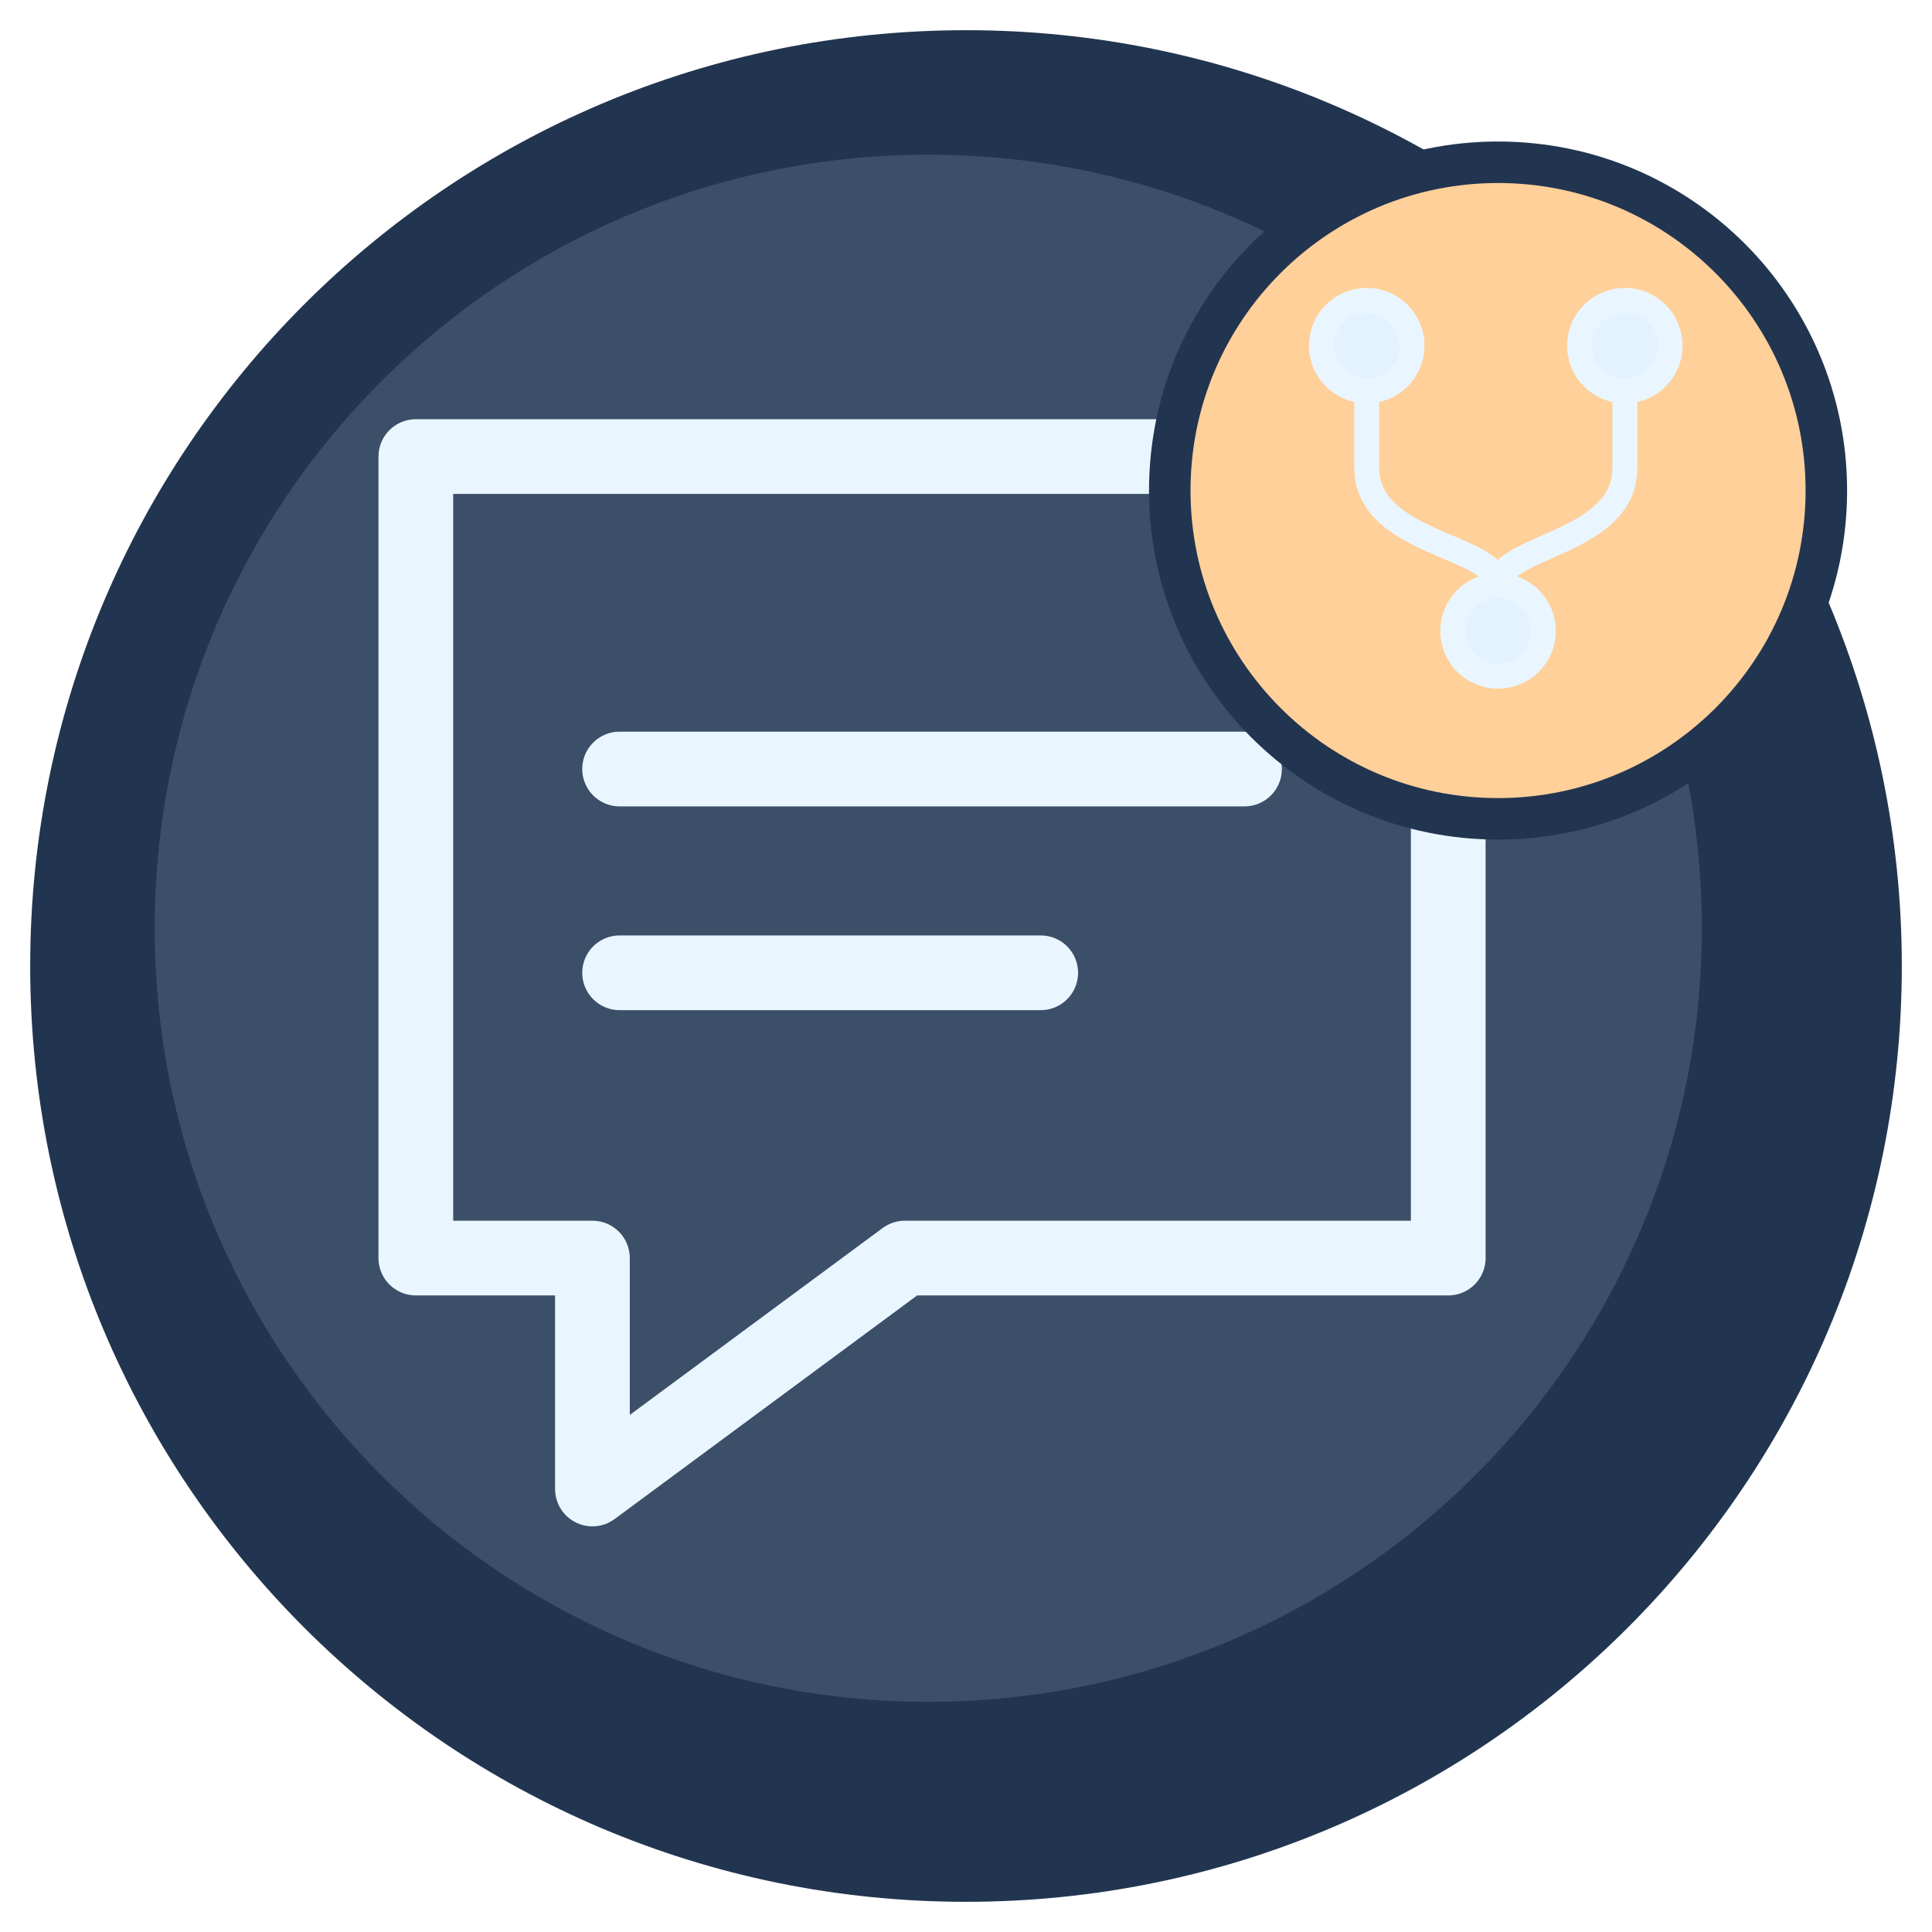
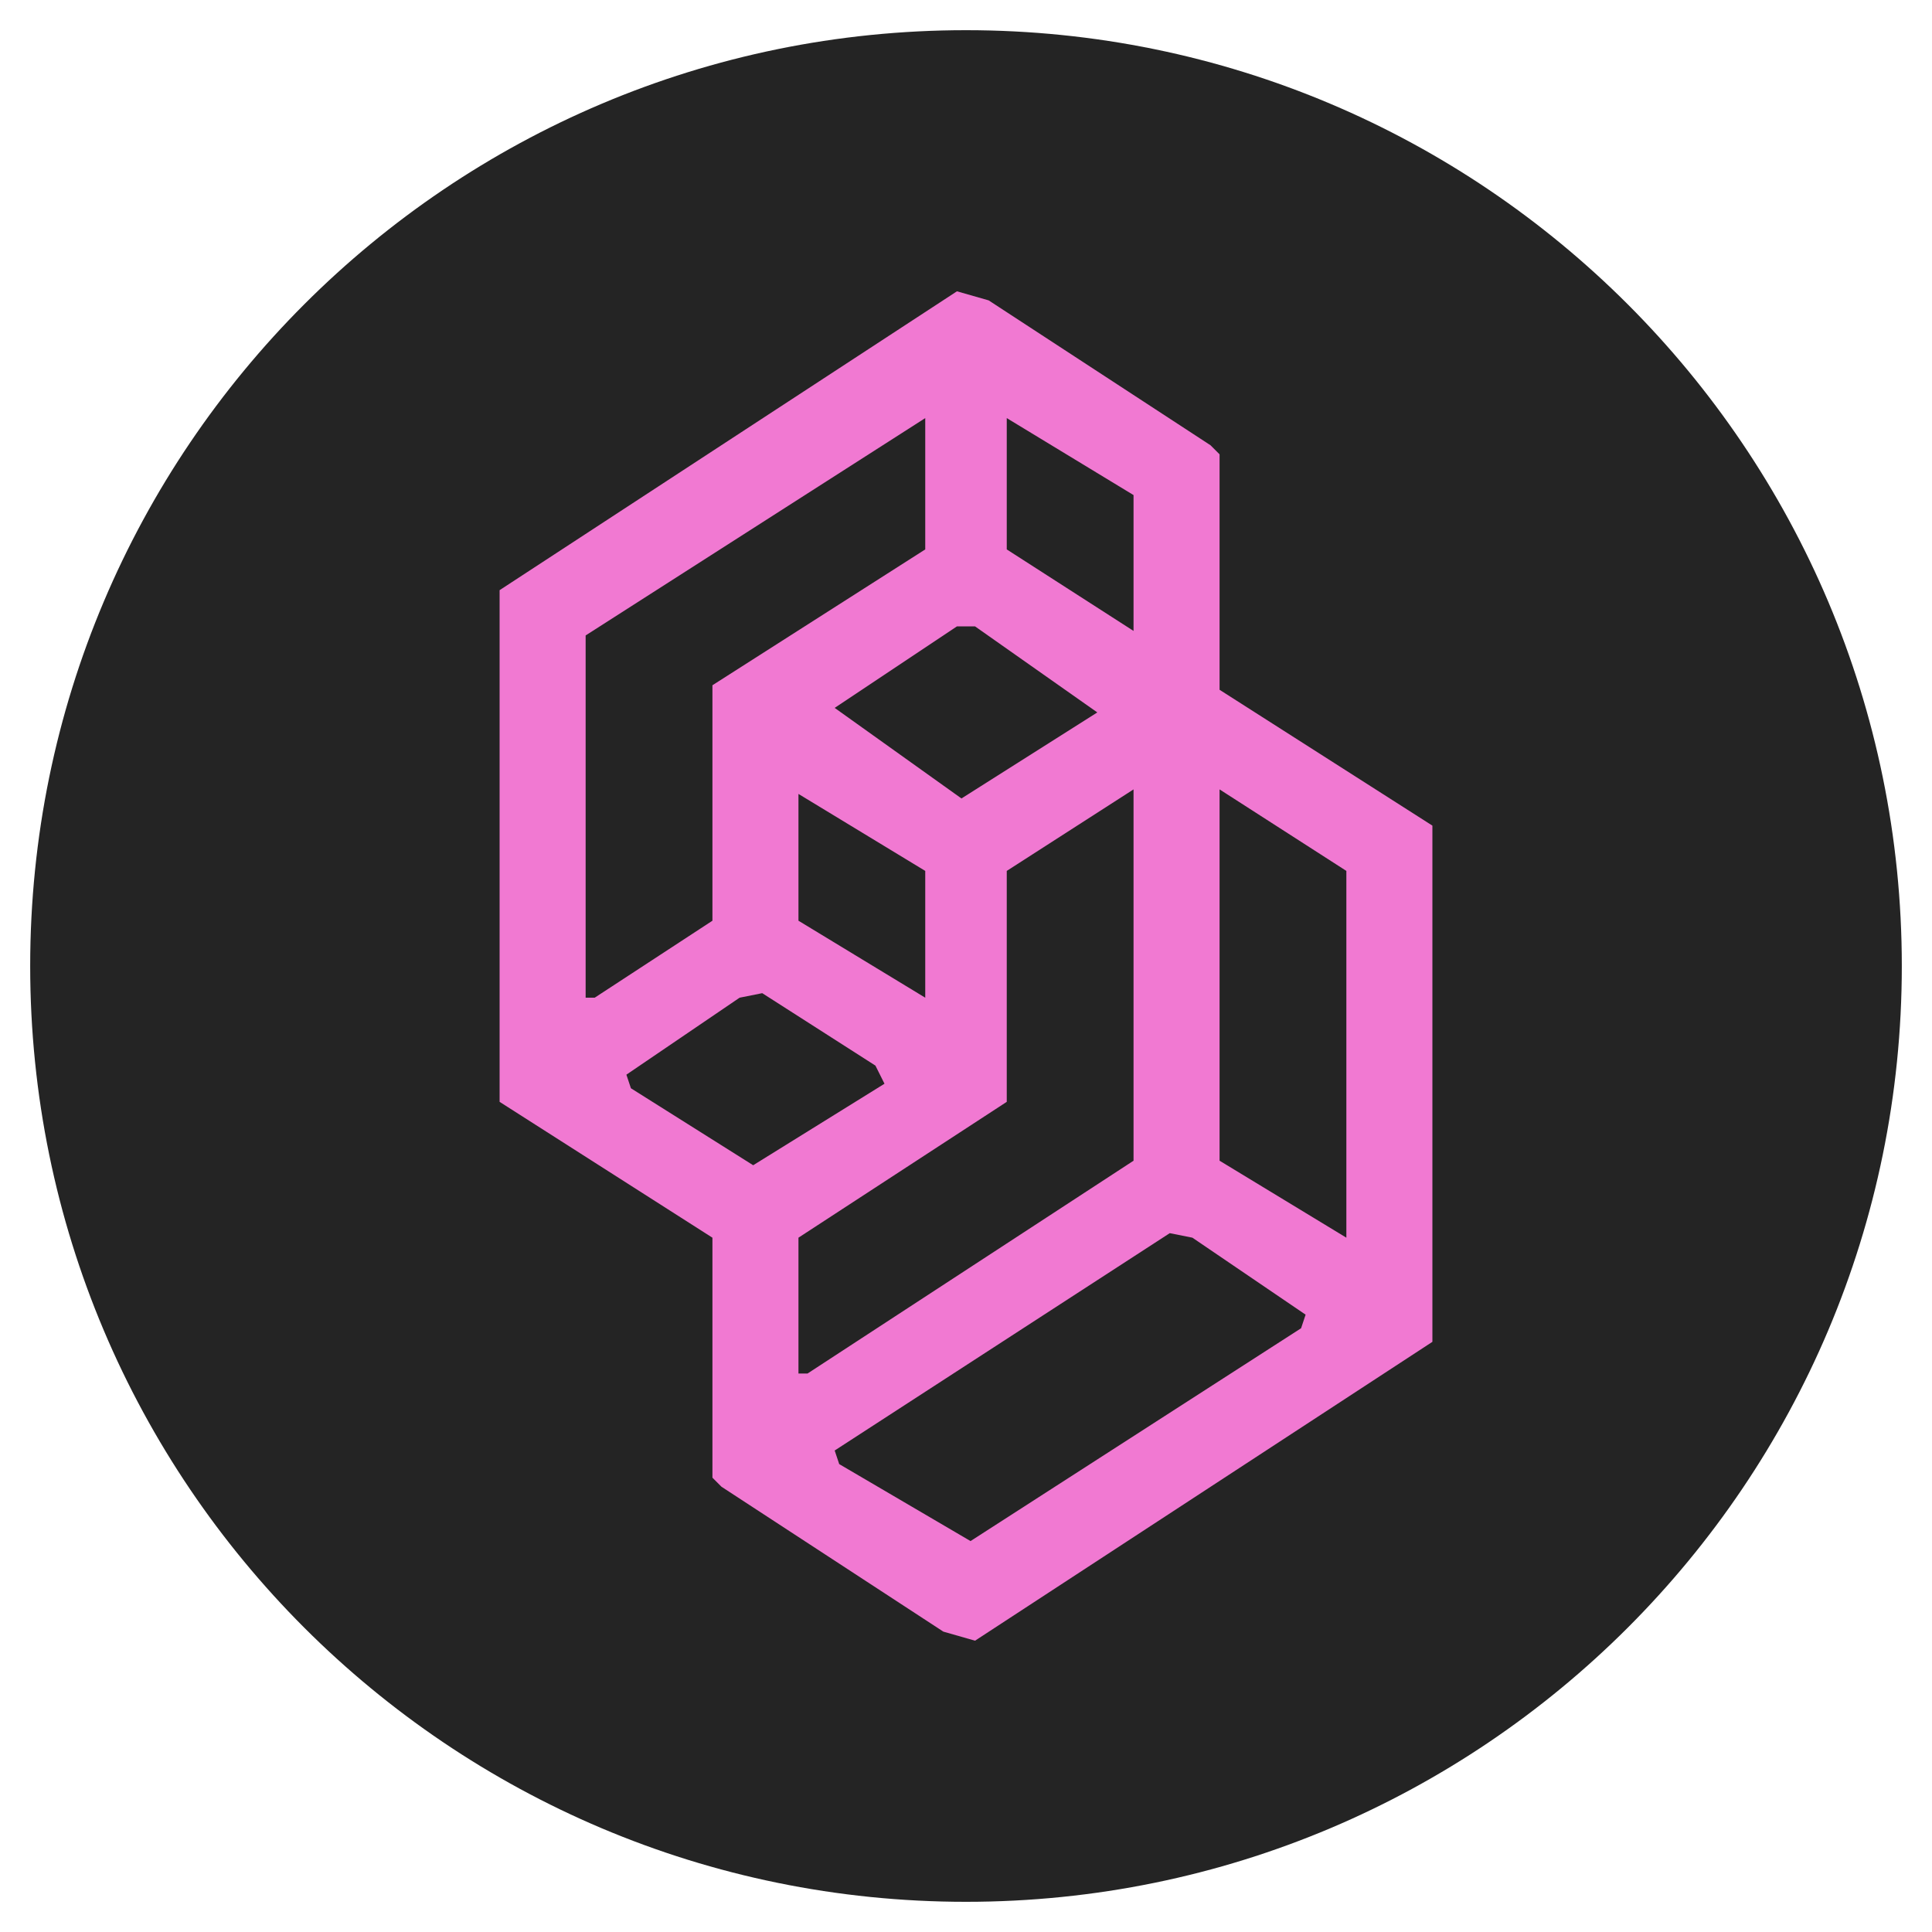
<svg xmlns="http://www.w3.org/2000/svg" viewBox="0 0 512 512" role="img" aria-labelledby="title description">
-   <circle cx="256" cy="256" r="248" fill="#223550" />
-   <circle cx="246" cy="246" r="205" fill="#E3F2FF" opacity=".14" />
-   <g transform="translate(67 67) scale(3.60)" fill="none" stroke="#EAF6FF" stroke-width="5.5" stroke-linecap="round" stroke-linejoin="round">
-     <path d="M12 15h76v59H48L25 91V74H12zM27 38h46M27 53h31" />
-   </g>
-   <circle cx="397" cy="130" r="87" fill="#FFD09A" stroke="#223550" stroke-width="11" />
-   <g transform="translate(337 70) scale(1.20)" fill="none" stroke="#EAF6FF" stroke-width="5.5" stroke-linecap="round" stroke-linejoin="round">
-     <circle fill="#E3F2FF" cx="21" cy="18" r="10" />
-     <circle fill="#E3F2FF" cx="78" cy="18" r="10" />
-     <circle fill="#E3F2FF" cx="50" cy="81" r="10" />
-     <path d="M21 28v17c0 17 29 17 29 26m28-43v17c0 17-28 17-28 26" />
+   <circle cx="256" cy="256" r="248" fill="#242424" />
+   <g transform="translate(16 16) scale(1.2)" fill="#F179D2">
+     <path d="M97,117L97,230L144,260L144,313L146,315L195,347L202,349L303,283L303,169L256,139L256,87L254,85L205,53L198,51ZM116,127L191,79L191,108L144,138L144,190L118,207L116,207ZM125,224L150,207L155,206L180,222L182,226L153,244L126,227ZM163,162L191,179L191,207L163,190ZM163,260L209,230L209,179L237,161L237,243L165,290L163,290ZM171,143L198,125L202,125L229,144L199,163ZM171,307L245,259L250,260L275,277L274,280L201,327L172,310ZM209,79L237,96L237,126L209,108ZM256,161L284,179L284,260L256,243Z" />
  </g>
</svg>
